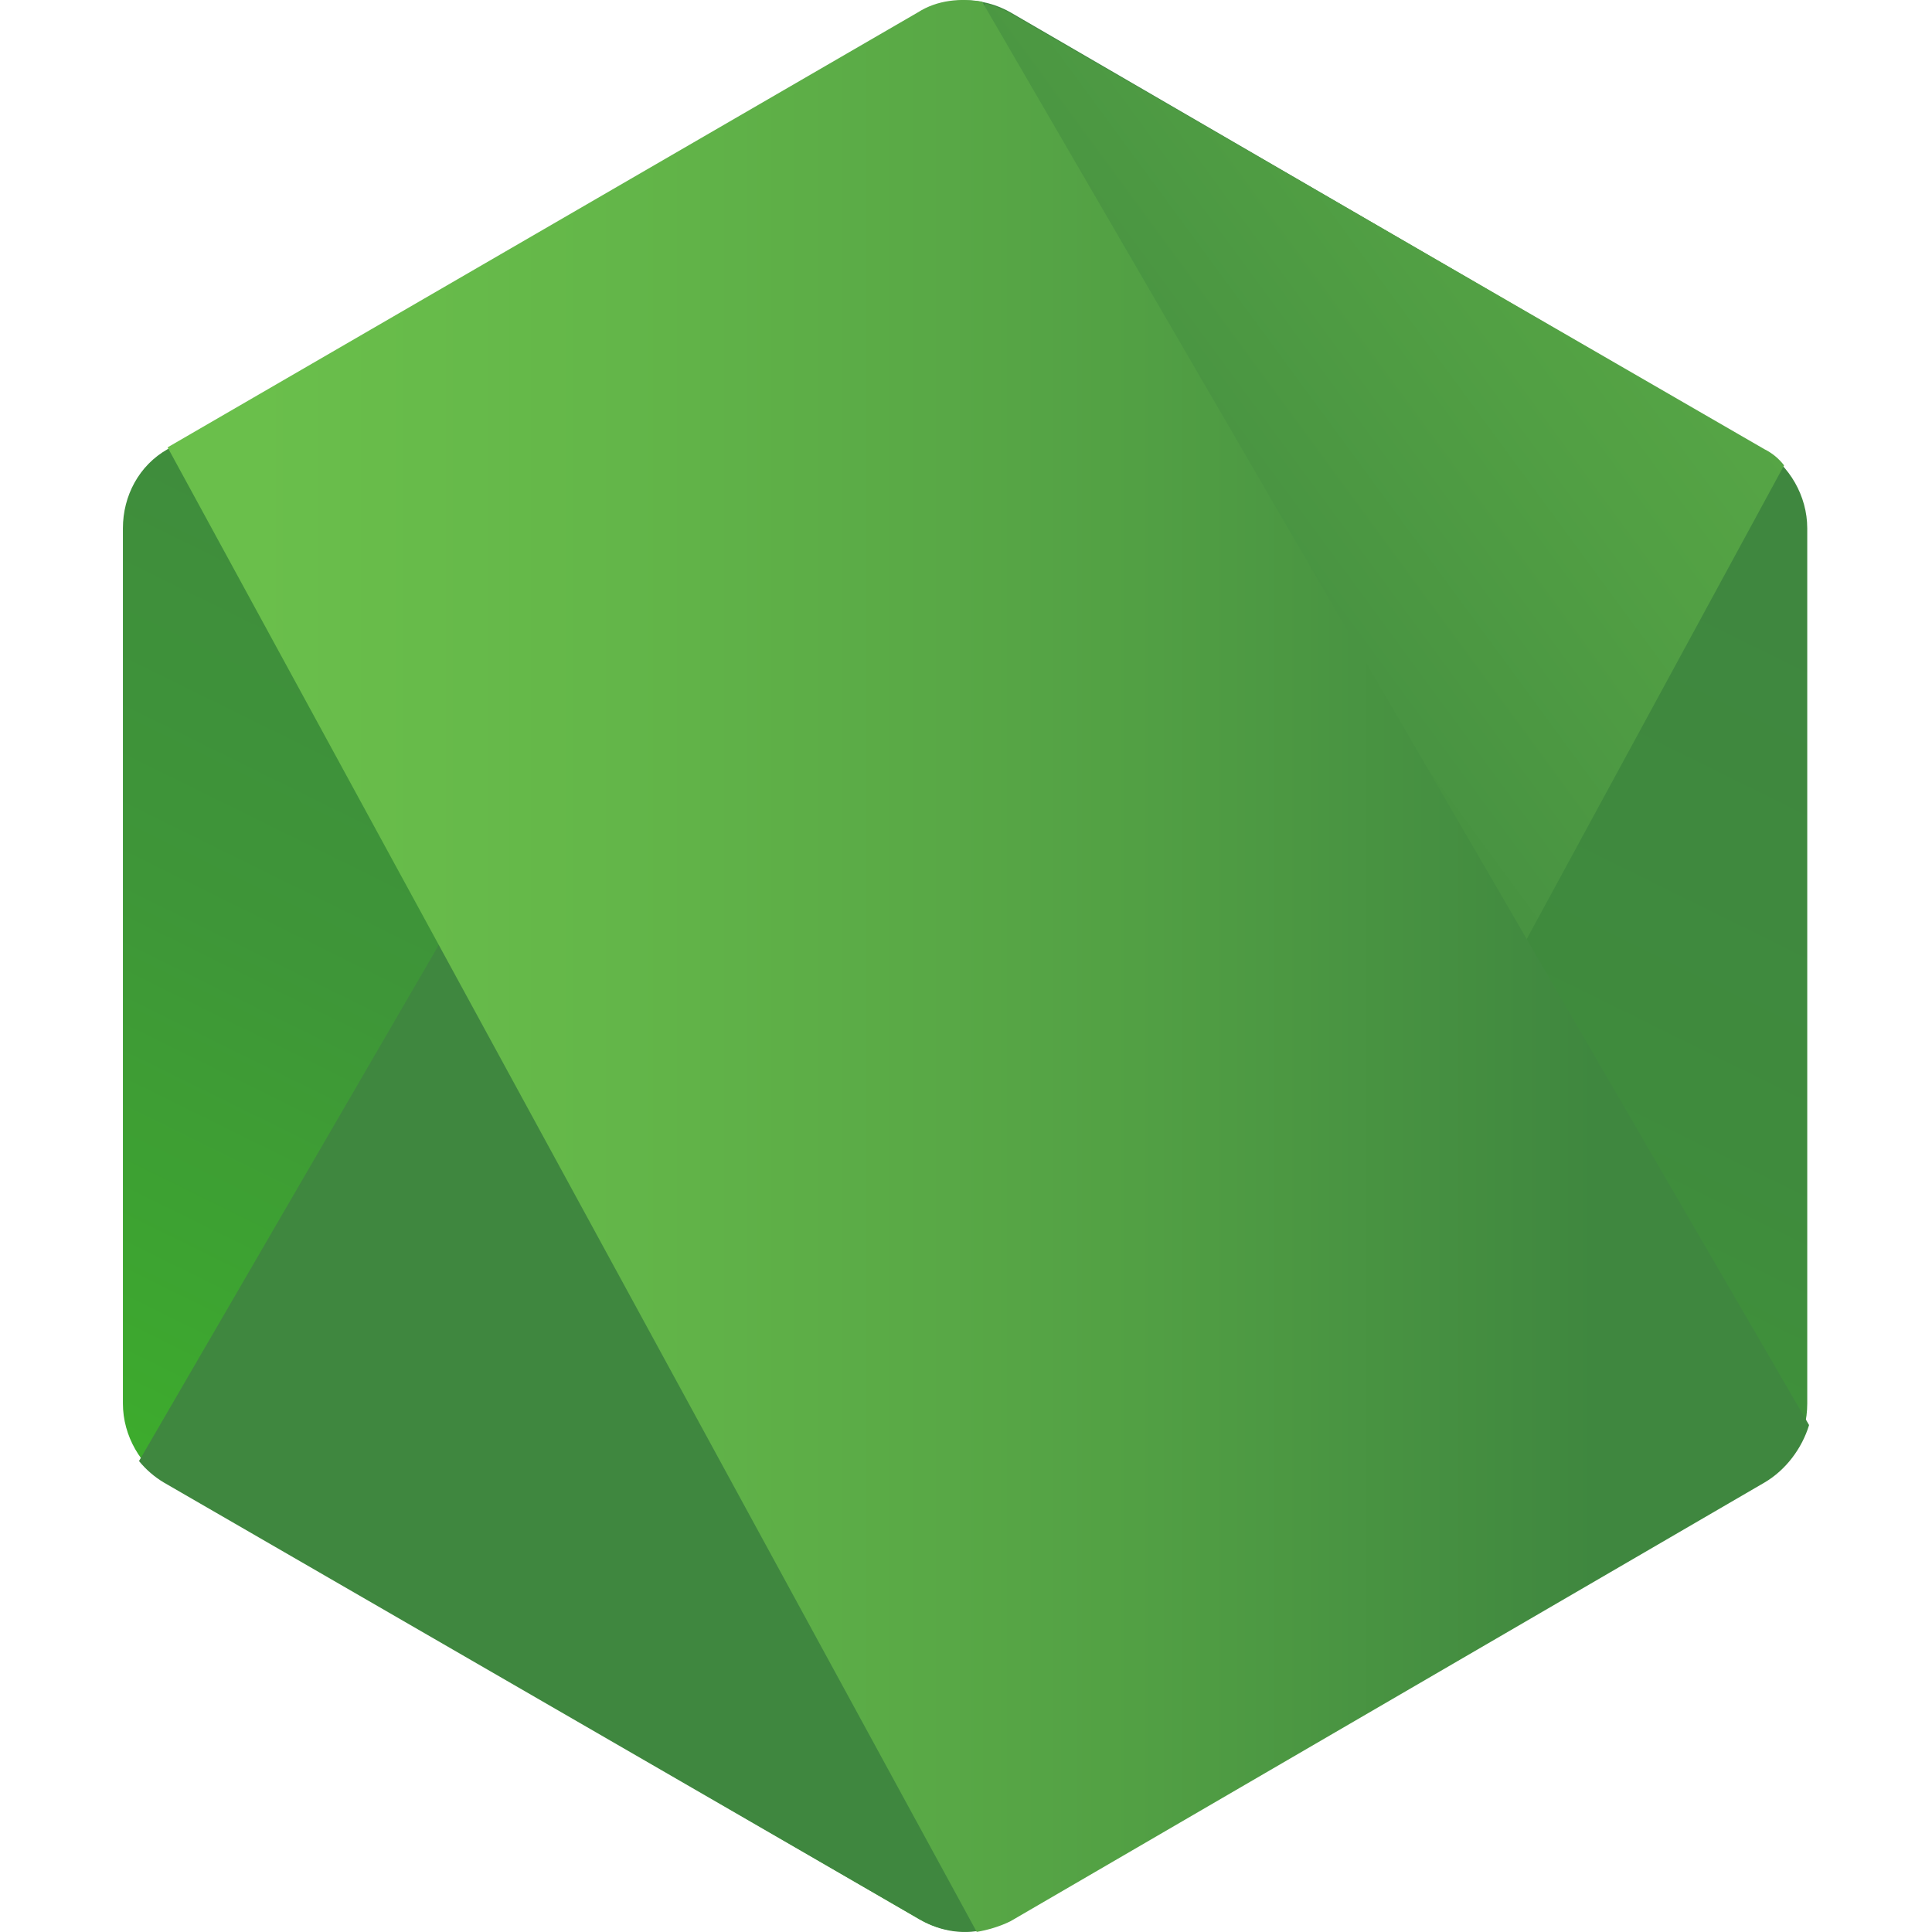
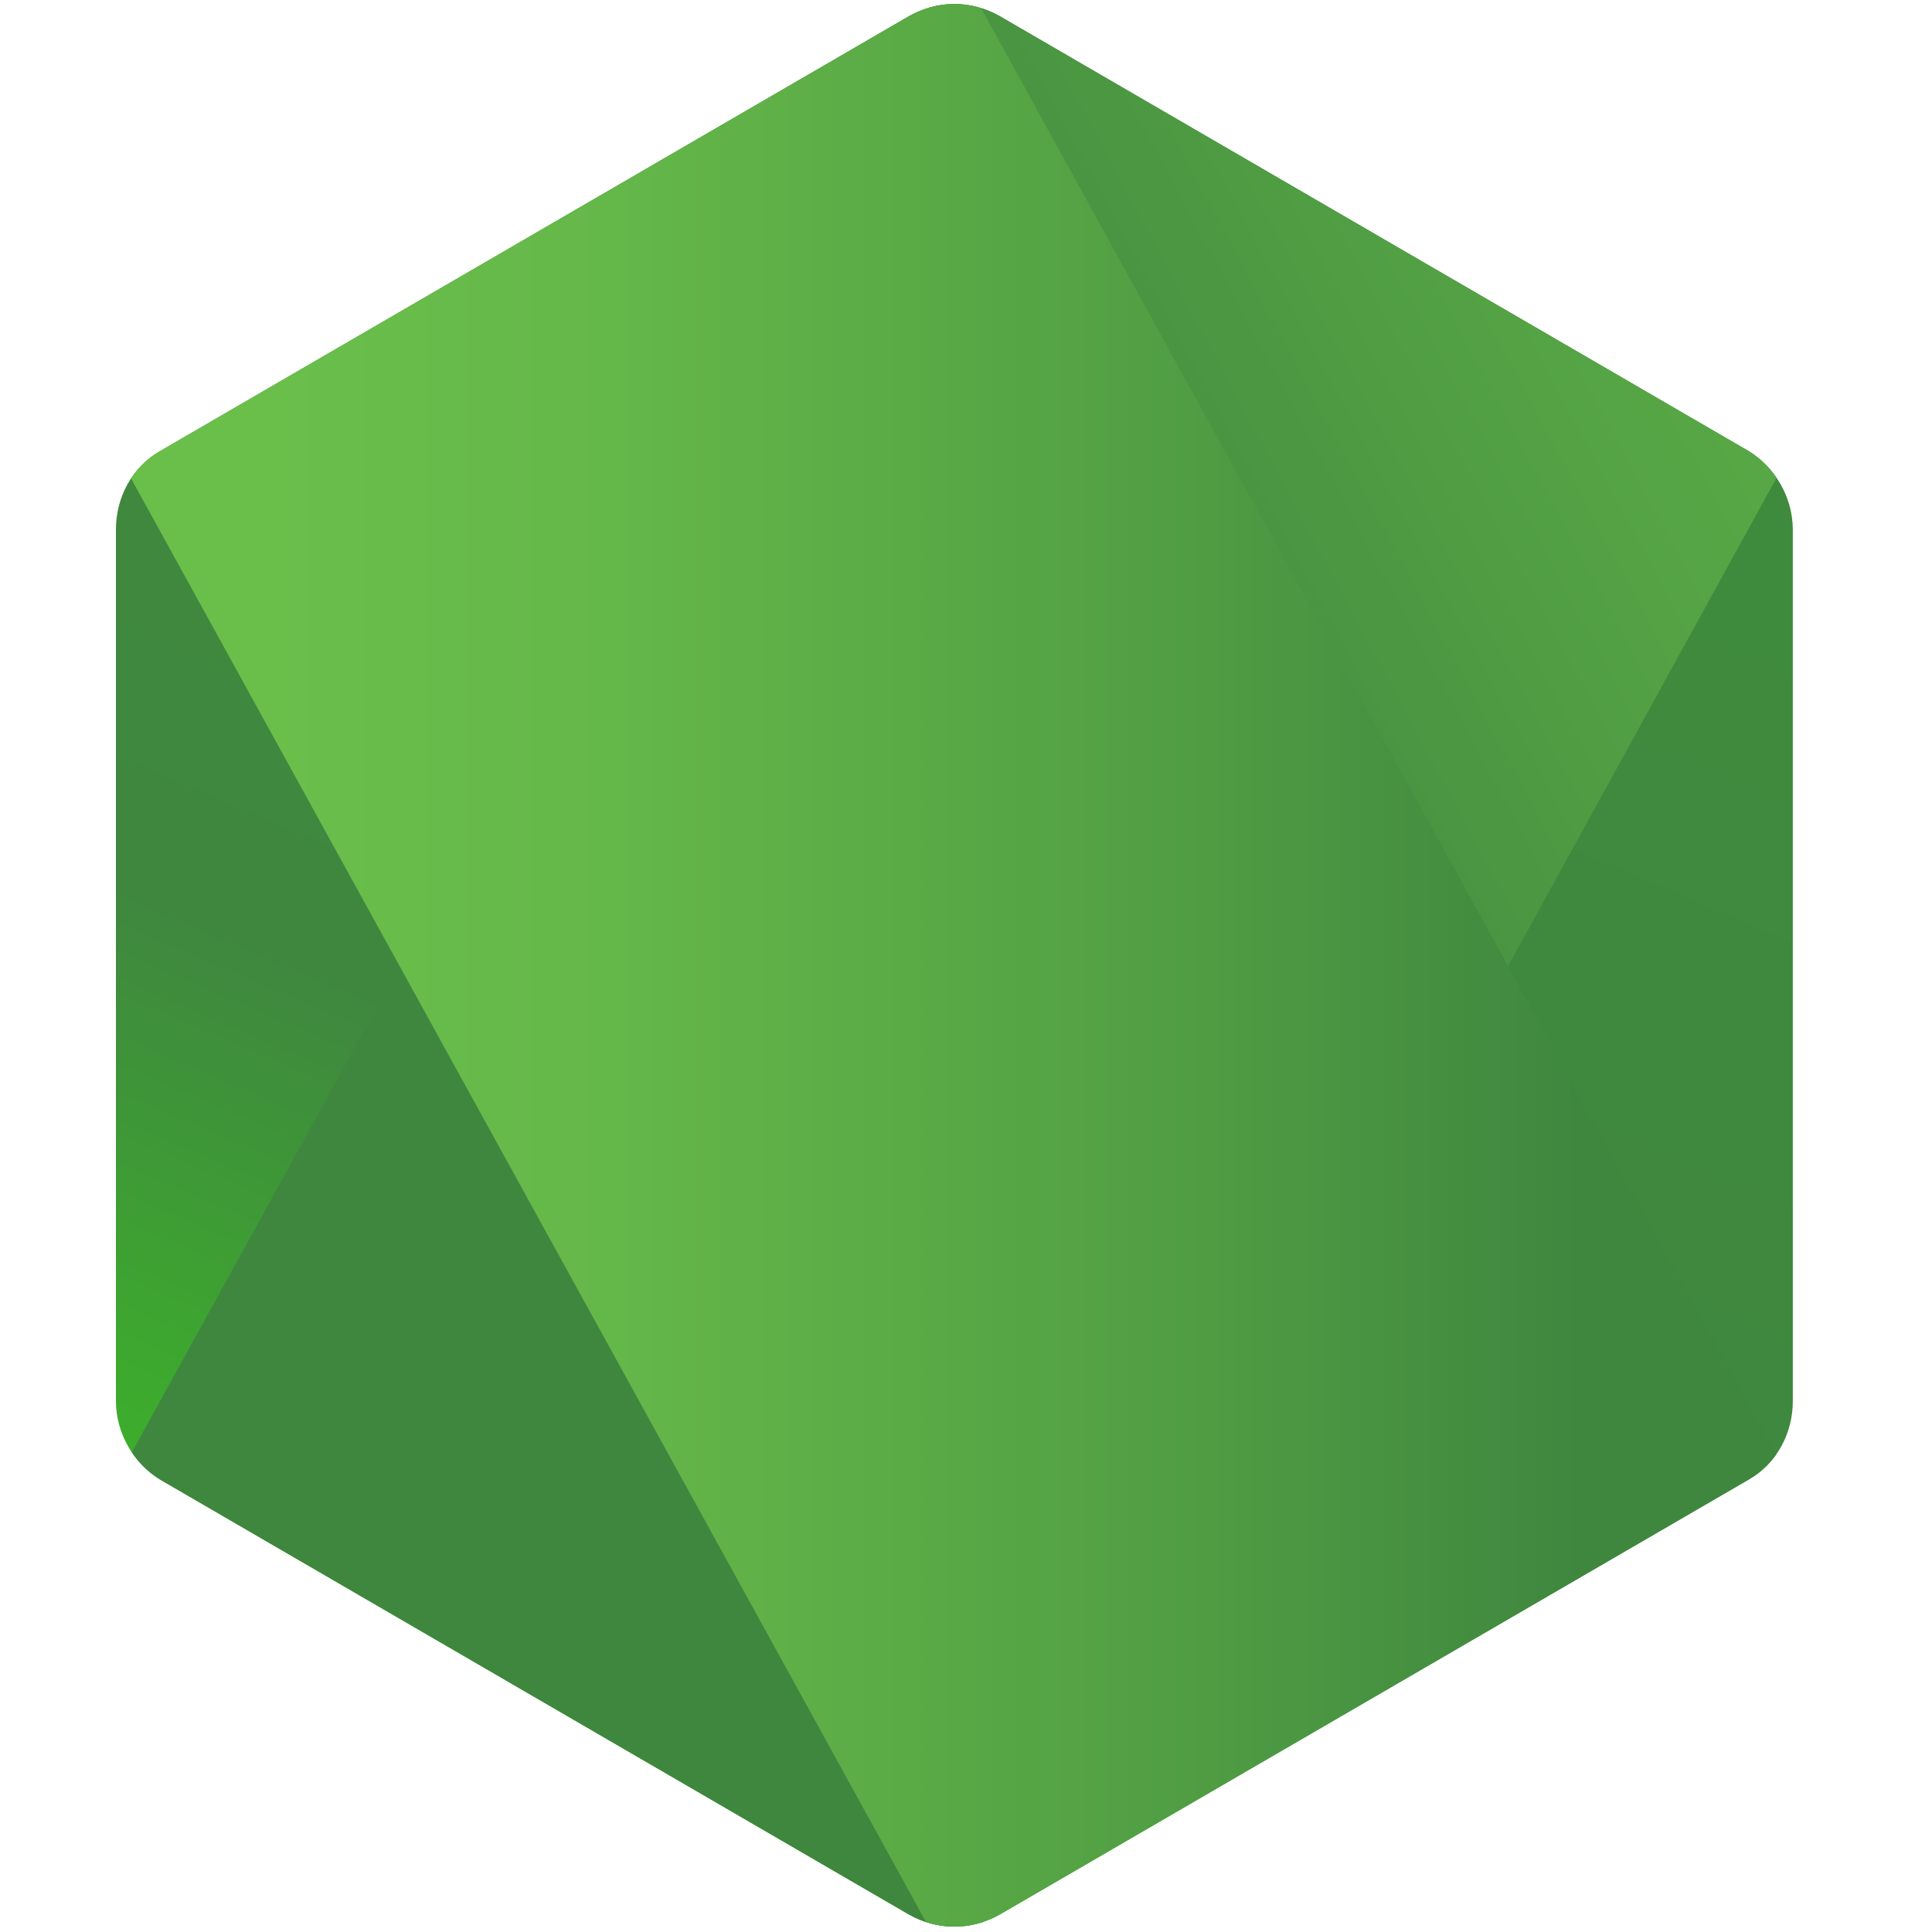
- <svg xmlns="http://www.w3.org/2000/svg" viewBox="0 0 128 128">
-   <path fill="url(#a)" d="M66.958.825a6.07 6.07 0 0 0-6.035 0L11.103 29.76c-1.895 1.072-2.96 3.095-2.96 5.24v57.988c0 2.143 1.183 4.167 2.958 5.24l49.82 28.934a6.07 6.07 0 0 0 6.036 0l49.82-28.935c1.894-1.072 2.958-3.096 2.958-5.24V35c0-2.144-1.183-4.167-2.958-5.24z" />
-   <path fill="url(#b)" d="M116.897 29.76 66.841.825A8.161 8.161 0 0 0 65.302.23L9.21 96.798a6.251 6.251 0 0 0 1.657 1.43l50.057 28.934c1.42.833 3.076 1.072 4.615.595l52.66-96.925a3.702 3.702 0 0 0-1.302-1.072z" />
-   <path fill="url(#c)" d="M116.898 98.225c1.42-.833 2.485-2.262 2.958-3.81L65.066.108c-1.42-.238-2.959-.119-4.26.715L11.104 29.639l53.606 98.355c.71-.12 1.54-.358 2.25-.715z" />
+ <svg xmlns="http://www.w3.org/2000/svg" width="200" height="200" viewBox="0 0 44 50">
  <defs>
-     <linearGradient id="a" x1="34.513" x2="27.157" y1="15.535" y2="30.448" gradientTransform="translate(-129.242 -73.715) scale(6.18523)" gradientUnits="userSpaceOnUse">
-       <stop stop-color="#3F873F" />
-       <stop offset=".33" stop-color="#3F8B3D" />
-       <stop offset=".637" stop-color="#3E9638" />
-       <stop offset=".934" stop-color="#3DA92E" />
+     <clipPath id="hexClip">
+       <path d="M22.872 0.417C22.136 0 21.262 0 20.525 0.417L1.151 11.669C0.414 12.086 0 12.873 0 13.707V36.258C0 37.092 0.46 37.879 1.151 38.296L20.525 49.549C21.262 49.965 22.136 49.965 22.872 49.549L42.247 38.296C42.984 37.879 43.398 37.092 43.398 36.258V13.707C43.398 12.873 42.938 12.086 42.247 11.669L22.872 0.417Z" />
+     </clipPath>
+     <linearGradient id="main" x1="30.33" y1="8.56" x2="14.9" y2="44.7" gradientUnits="userSpaceOnUse">
+       <stop stop-color="#3F8B3D" />
+       <stop offset="0.64" stop-color="#3F873F" />
+       <stop offset="0.93" stop-color="#3DA92E" />
      <stop offset="1" stop-color="#3DAE2B" />
    </linearGradient>
-     <linearGradient id="b" x1="30.009" x2="50.533" y1="23.359" y2="8.288" gradientTransform="translate(-129.242 -73.715) scale(6.18523)" gradientUnits="userSpaceOnUse">
-       <stop offset=".138" stop-color="#3F873F" />
-       <stop offset=".402" stop-color="#52A044" />
-       <stop offset=".713" stop-color="#64B749" />
-       <stop offset=".908" stop-color="#6ABF4B" />
+     <linearGradient id="r1" x1="18.8" y1="26.8" x2="68" y2="0.4" gradientUnits="userSpaceOnUse">
+       <stop offset="0.14" stop-color="#3F873F" />
+       <stop offset="0.4" stop-color="#52A044" />
+       <stop offset="0.71" stop-color="#64B749" />
+       <stop offset="0.91" stop-color="#6ABF4B" />
    </linearGradient>
-     <linearGradient id="c" x1="21.917" x2="40.555" y1="22.261" y2="22.261" gradientTransform="translate(-129.242 -73.715) scale(6.18523)" gradientUnits="userSpaceOnUse">
-       <stop offset=".092" stop-color="#6ABF4B" />
-       <stop offset=".287" stop-color="#64B749" />
-       <stop offset=".598" stop-color="#52A044" />
-       <stop offset=".862" stop-color="#3F873F" />
+     <linearGradient id="r2" x1="0.25" y1="24.5" x2="44" y2="24.5" gradientUnits="userSpaceOnUse">
+       <stop offset="0.09" stop-color="#6ABF4B" />
+       <stop offset="0.29" stop-color="#64B749" />
+       <stop offset="0.6" stop-color="#52A044" />
+       <stop offset="0.86" stop-color="#3F873F" />
    </linearGradient>
  </defs>
+   <path fill="url(#main)" d="M22.872 0.417C22.136 0 21.262 0 20.525 0.417L1.151 11.669C0.414 12.086 0 12.873 0 13.707V36.258C0 37.092 0.46 37.879 1.151 38.296L20.525 49.549C21.262 49.965 22.136 49.965 22.872 49.549L42.247 38.296C42.984 37.879 43.398 37.092 43.398 36.258V13.707C43.398 12.873 42.938 12.086 42.247 11.669L22.872 0.417Z" />
+   <polygon fill="url(#r1)" clip-path="url(#hexClip)" points="21.699,-1.047 43.205,11.948 21.699,51.073 0.153,38.055" />
+   <polygon fill="url(#r2)" clip-path="url(#hexClip)" points="21.699,-1.047 0.153,11.948 21.699,51.073 43.205,38.055" />
</svg>
